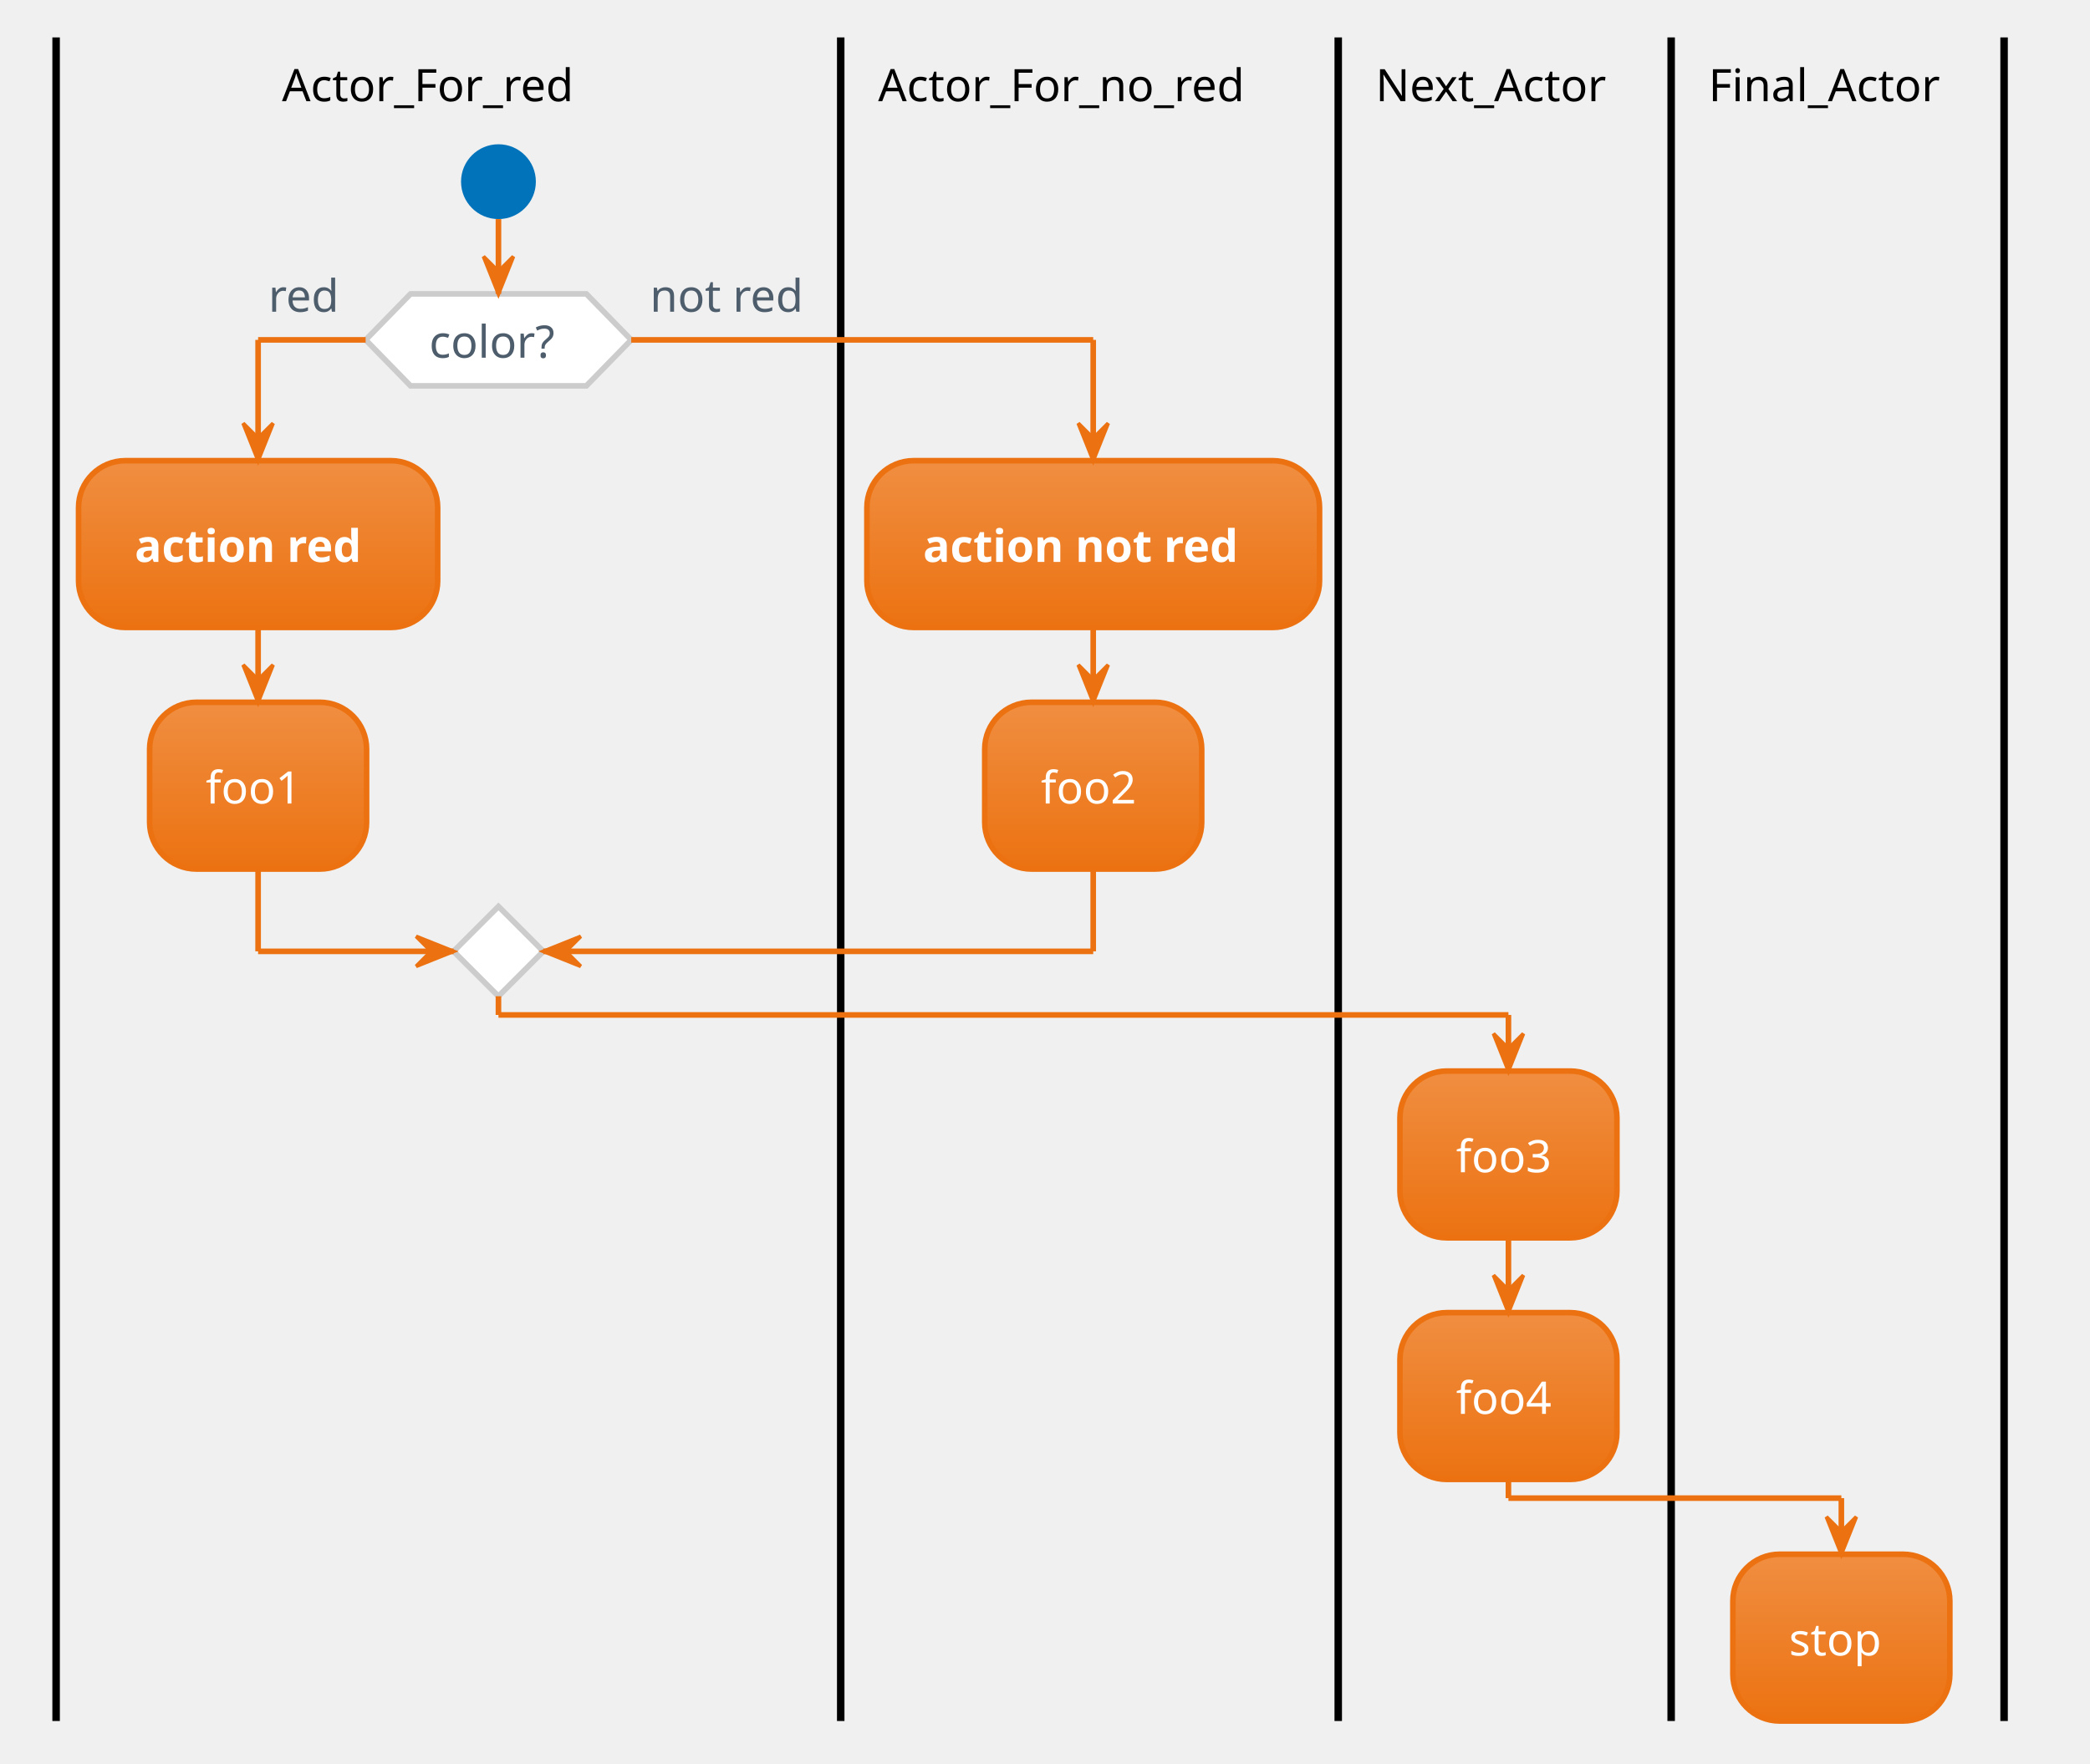
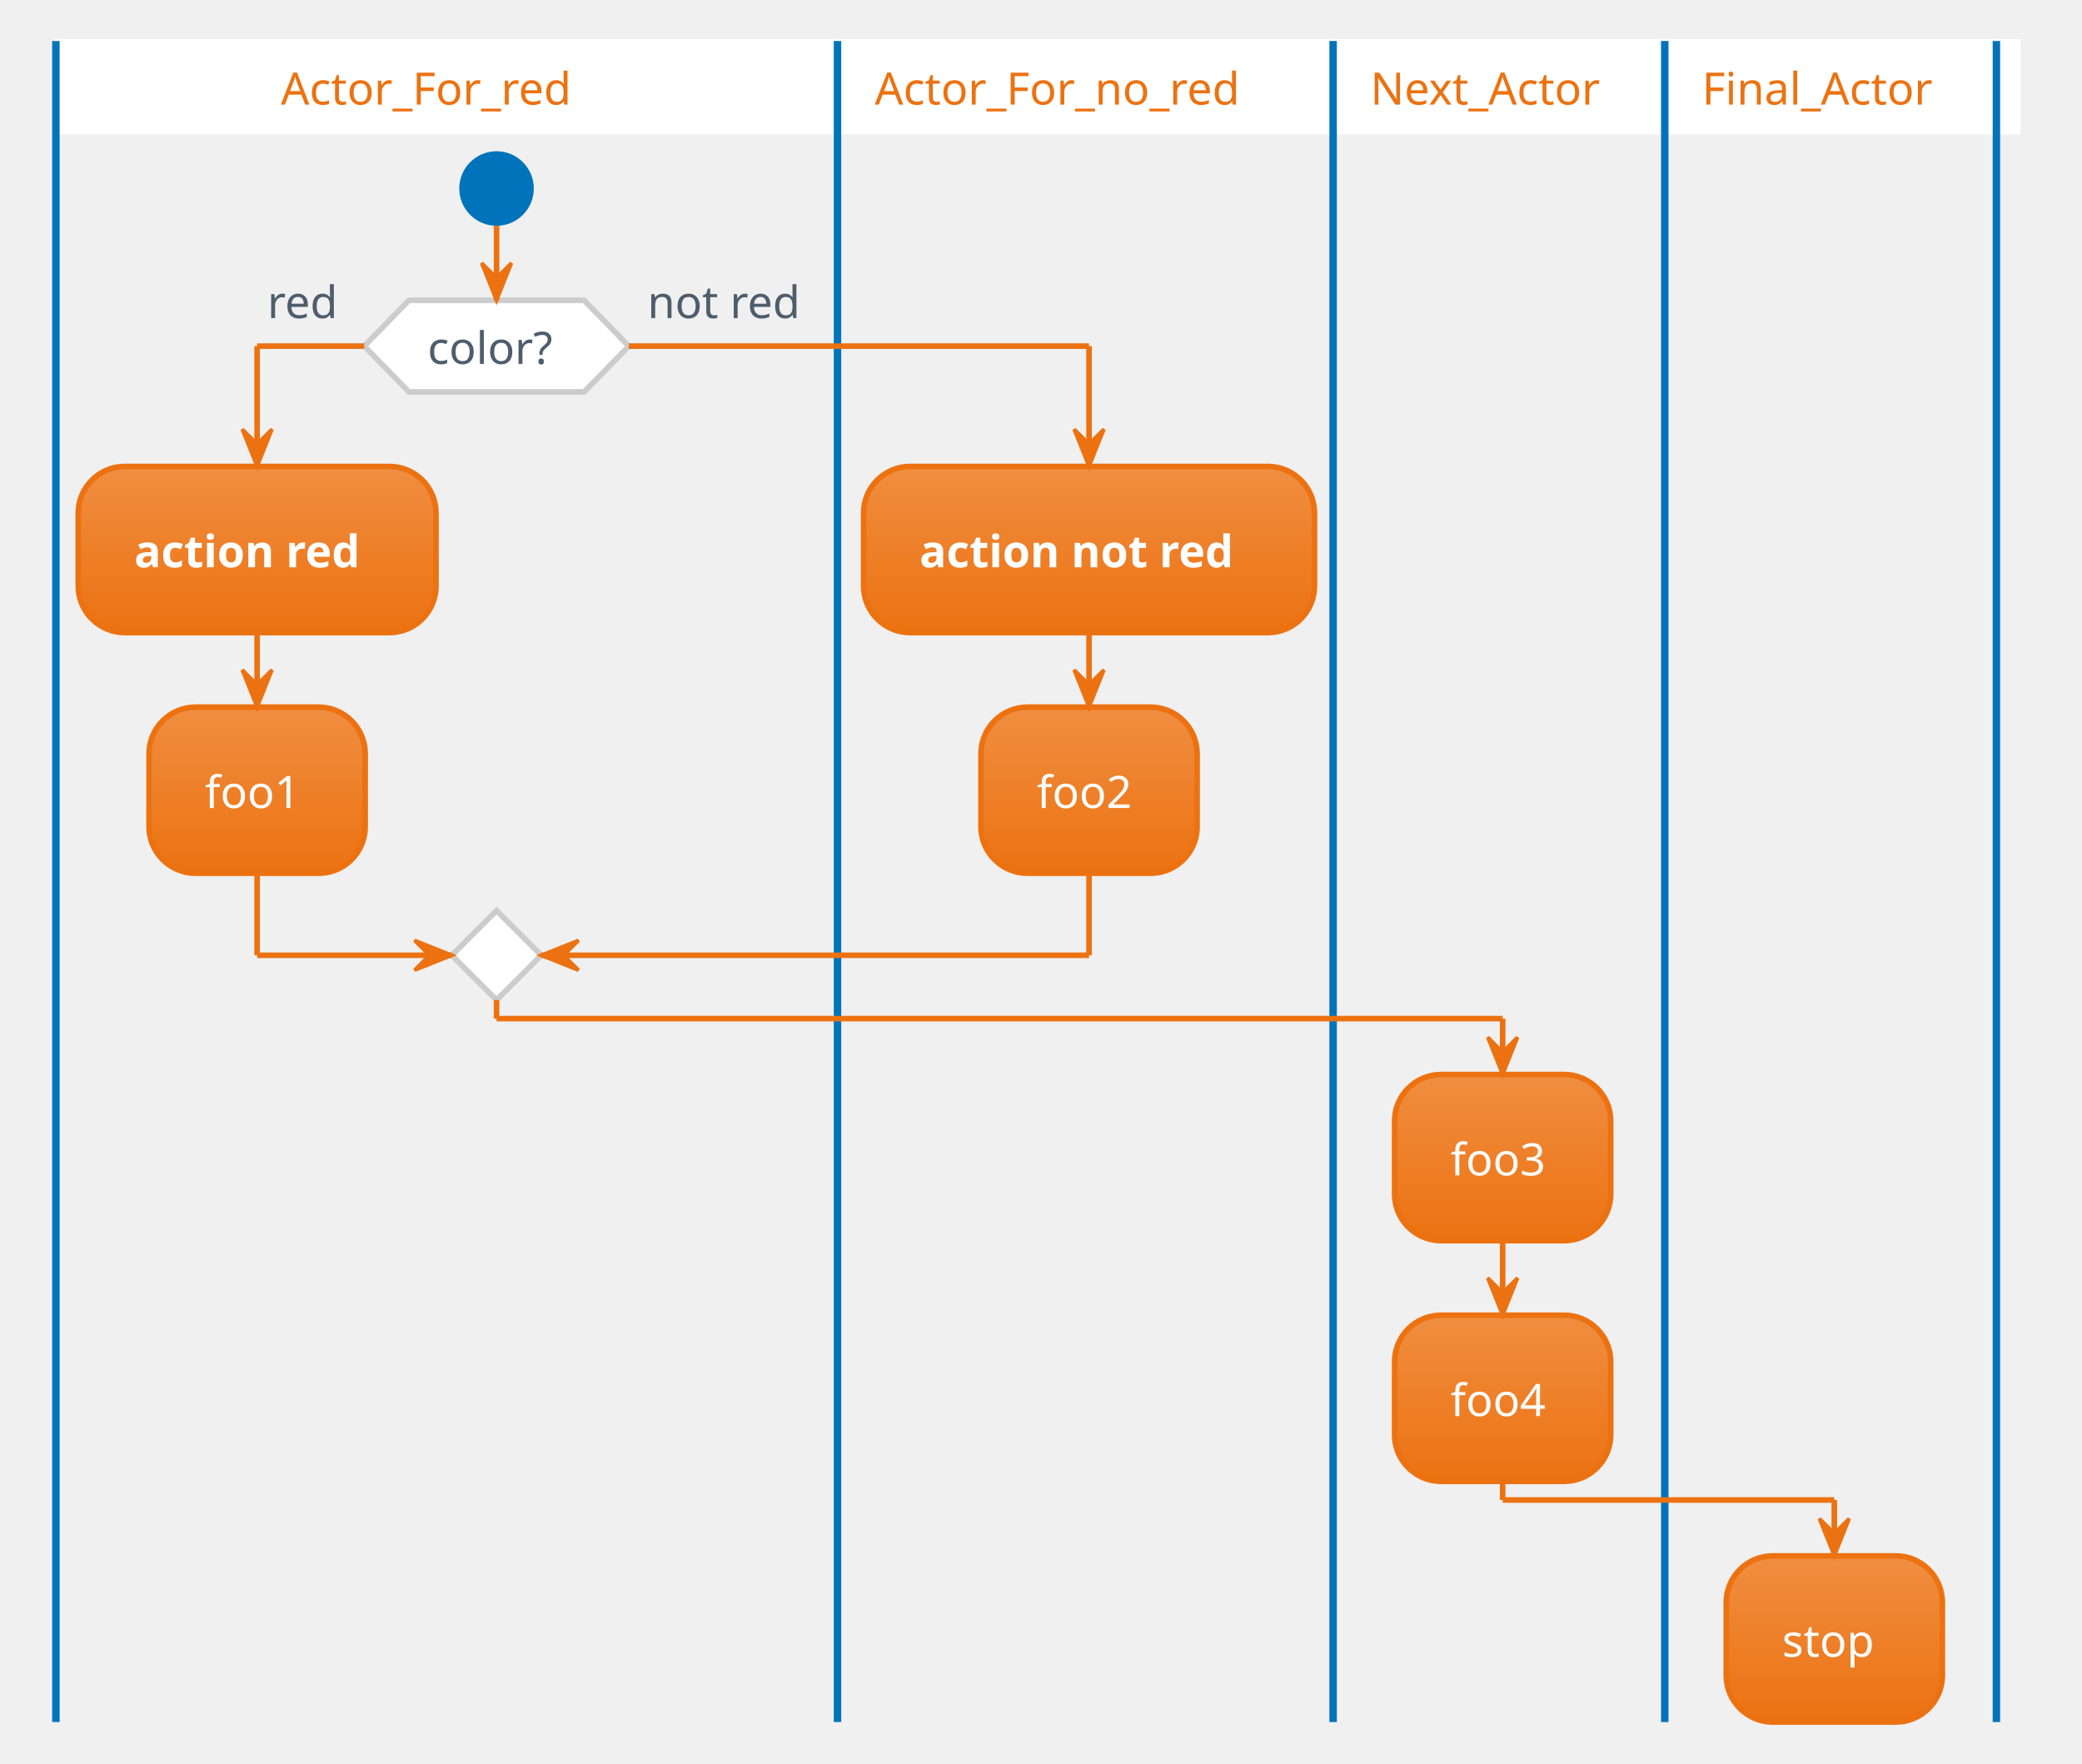
- <svg xmlns="http://www.w3.org/2000/svg" contentScriptType="application/ecmascript" contentStyleType="text/css" height="491.667px" preserveAspectRatio="none" style="width:582px;height:491px;background:#00000000;" version="1.1" viewBox="0 0 582 491" width="582.292px" zoomAndPan="magnify">
+ <svg xmlns="http://www.w3.org/2000/svg" contentScriptType="application/ecmascript" contentStyleType="text/css" height="493.75px" preserveAspectRatio="none" style="width:582px;height:493px;background:#00000000;" version="1.1" viewBox="0 0 582 493" width="582.292px" zoomAndPan="magnify">
  <defs>
-     <linearGradient id="g17xb6sjqtwzs0" x1="50%" x2="50%" y1="0%" y2="100%">
+     <linearGradient id="g1jc34io2hy8ee0" x1="50%" x2="50%" y1="0%" y2="100%">
+       <stop offset="0%" stop-color="#FFFFFF" />
+       <stop offset="100%" stop-color="#FFFFFF" />
+     </linearGradient>
+     <linearGradient id="g1jc34io2hy8ee1" x1="50%" x2="50%" y1="0%" y2="100%">
      <stop offset="0%" stop-color="#F08E41" />
      <stop offset="100%" stop-color="#EC7211" />
    </linearGradient>
  </defs>
  <g>
-     <ellipse cx="138.802" cy="50.588" fill="#0073BB" rx="10.417" ry="10.417" style="stroke:none;stroke-width:1.042;" />
-     <polygon fill="#FFFFFF" points="114.323,81.838,163.281,81.838,175.781,94.642,163.281,107.446,114.323,107.446,101.823,94.642,114.323,81.838" style="stroke:#CCCCCC;stroke-width:1.562;" />
-     <text fill="#4E5D6C" font-family="Verdana" font-size="12.5" lengthAdjust="spacing" textLength="38.542" x="119.531" y="99.613">color?</text>
-     <text fill="#4E5D6C" font-family="Verdana" font-size="12.5" lengthAdjust="spacing" textLength="21.875" x="74.74" y="86.809">red</text>
-     <text fill="#4E5D6C" font-family="Verdana" font-size="12.5" lengthAdjust="spacing" textLength="47.917" x="180.99" y="86.809">not red</text>
-     <rect fill="url(#g17xb6sjqtwzs0)" height="46.442" rx="13.021" ry="13.021" style="stroke:#EC7211;stroke-width:1.562;" width="100" x="21.875" y="128.28" />
-     <text fill="#FFFFFF" font-family="Verdana" font-size="12.5" font-weight="bold" lengthAdjust="spacing" textLength="68.75" x="37.5" y="156.472">action red</text>
-     <rect fill="url(#g17xb6sjqtwzs0)" height="46.442" rx="13.021" ry="13.021" style="stroke:#EC7211;stroke-width:1.562;" width="60.417" x="41.667" y="195.555" />
-     <text fill="#FFFFFF" font-family="Verdana" font-size="12.5" lengthAdjust="spacing" textLength="29.167" x="57.292" y="223.747">foo1</text>
-     <polygon fill="#FFFFFF" points="138.802,252.413,151.302,264.913,138.802,277.413,126.302,264.913,138.802,252.413" style="stroke:#CCCCCC;stroke-width:1.562;" />
-     <line style="stroke:#000000;stroke-width:2.083;" x1="15.625" x2="15.625" y1="10.417" y2="479.238" />
-     <rect fill="url(#g17xb6sjqtwzs0)" height="46.442" rx="13.021" ry="13.021" style="stroke:#EC7211;stroke-width:1.562;" width="126.042" x="241.406" y="128.28" />
-     <text fill="#FFFFFF" font-family="Verdana" font-size="12.5" font-weight="bold" lengthAdjust="spacing" textLength="94.792" x="257.031" y="156.472">action not red</text>
-     <rect fill="url(#g17xb6sjqtwzs0)" height="46.442" rx="13.021" ry="13.021" style="stroke:#EC7211;stroke-width:1.562;" width="60.417" x="274.219" y="195.555" />
-     <text fill="#FFFFFF" font-family="Verdana" font-size="12.5" lengthAdjust="spacing" textLength="29.167" x="289.844" y="223.747">foo2</text>
-     <line style="stroke:#000000;stroke-width:2.083;" x1="234.115" x2="234.115" y1="10.417" y2="479.238" />
-     <rect fill="url(#g17xb6sjqtwzs0)" height="46.442" rx="13.021" ry="13.021" style="stroke:#EC7211;stroke-width:1.562;" width="60.417" x="389.844" y="298.246" />
-     <text fill="#FFFFFF" font-family="Verdana" font-size="12.5" lengthAdjust="spacing" textLength="29.167" x="405.469" y="326.438">foo3</text>
-     <rect fill="url(#g17xb6sjqtwzs0)" height="46.442" rx="13.021" ry="13.021" style="stroke:#EC7211;stroke-width:1.562;" width="60.417" x="389.844" y="365.521" />
-     <text fill="#FFFFFF" font-family="Verdana" font-size="12.5" lengthAdjust="spacing" textLength="29.167" x="405.469" y="393.713">foo4</text>
-     <line style="stroke:#000000;stroke-width:2.083;" x1="372.656" x2="372.656" y1="10.417" y2="479.238" />
-     <rect fill="url(#g17xb6sjqtwzs0)" height="46.442" rx="13.021" ry="13.021" style="stroke:#EC7211;stroke-width:1.562;" width="60.417" x="482.552" y="432.796" />
-     <text fill="#FFFFFF" font-family="Verdana" font-size="12.5" lengthAdjust="spacing" textLength="29.167" x="498.177" y="460.988">stop</text>
-     <line style="stroke:#000000;stroke-width:2.083;" x1="465.365" x2="465.365" y1="10.417" y2="479.238" />
-     <line style="stroke:#000000;stroke-width:2.083;" x1="558.073" x2="558.073" y1="10.417" y2="479.238" />
-     <line style="stroke:#EC7211;stroke-width:1.562;" x1="71.875" x2="71.875" y1="174.721" y2="195.555" />
-     <polygon fill="#EC7211" points="67.708,185.138,71.875,195.555,76.042,185.138,71.875,189.305" style="stroke:#EC7211;stroke-width:1.042;" />
-     <line style="stroke:#EC7211;stroke-width:1.562;" x1="101.823" x2="71.875" y1="94.642" y2="94.642" />
-     <line style="stroke:#EC7211;stroke-width:1.562;" x1="71.875" x2="71.875" y1="94.642" y2="128.28" />
-     <polygon fill="#EC7211" points="67.708,117.863,71.875,128.28,76.042,117.863,71.875,122.03" style="stroke:#EC7211;stroke-width:1.042;" />
-     <line style="stroke:#EC7211;stroke-width:1.562;" x1="71.875" x2="71.875" y1="241.996" y2="264.913" />
-     <line style="stroke:#EC7211;stroke-width:1.562;" x1="71.875" x2="126.302" y1="264.913" y2="264.913" />
-     <polygon fill="#EC7211" points="115.885,260.746,126.302,264.913,115.885,269.08,120.052,264.913" style="stroke:#EC7211;stroke-width:1.042;" />
-     <line style="stroke:#EC7211;stroke-width:1.562;" x1="138.802" x2="138.802" y1="61.005" y2="81.838" />
-     <polygon fill="#EC7211" points="134.635,71.421,138.802,81.838,142.969,71.421,138.802,75.588" style="stroke:#EC7211;stroke-width:1.042;" />
-     <line style="stroke:#EC7211;stroke-width:1.562;" x1="304.427" x2="304.427" y1="174.721" y2="195.555" />
-     <polygon fill="#EC7211" points="300.26,185.138,304.427,195.555,308.594,185.138,304.427,189.305" style="stroke:#EC7211;stroke-width:1.042;" />
-     <line style="stroke:#EC7211;stroke-width:1.562;" x1="420.052" x2="420.052" y1="344.688" y2="365.521" />
-     <polygon fill="#EC7211" points="415.885,355.105,420.052,365.521,424.219,355.105,420.052,359.271" style="stroke:#EC7211;stroke-width:1.042;" />
-     <line style="stroke:#EC7211;stroke-width:1.562;" x1="175.781" x2="304.427" y1="94.642" y2="94.642" />
-     <line style="stroke:#EC7211;stroke-width:1.562;" x1="304.427" x2="304.427" y1="94.642" y2="128.28" />
-     <polygon fill="#EC7211" points="300.26,117.863,304.427,128.28,308.594,117.863,304.427,122.03" style="stroke:#EC7211;stroke-width:1.042;" />
-     <line style="stroke:#EC7211;stroke-width:1.562;" x1="304.427" x2="304.427" y1="241.996" y2="264.913" />
-     <line style="stroke:#EC7211;stroke-width:1.562;" x1="304.427" x2="151.302" y1="264.913" y2="264.913" />
-     <polygon fill="#EC7211" points="161.719,260.746,151.302,264.913,161.719,269.08,157.552,264.913" style="stroke:#EC7211;stroke-width:1.042;" />
-     <line style="stroke:#EC7211;stroke-width:1.562;" x1="138.802" x2="138.802" y1="277.413" y2="282.621" />
-     <line style="stroke:#EC7211;stroke-width:1.562;" x1="138.802" x2="420.052" y1="282.621" y2="282.621" />
-     <line style="stroke:#EC7211;stroke-width:1.562;" x1="420.052" x2="420.052" y1="282.621" y2="298.246" />
-     <polygon fill="#EC7211" points="415.885,287.83,420.052,298.246,424.219,287.83,420.052,291.996" style="stroke:#EC7211;stroke-width:1.042;" />
-     <line style="stroke:#EC7211;stroke-width:1.562;" x1="420.052" x2="420.052" y1="411.963" y2="417.171" />
-     <line style="stroke:#EC7211;stroke-width:1.562;" x1="420.052" x2="512.76" y1="417.171" y2="417.171" />
-     <line style="stroke:#EC7211;stroke-width:1.562;" x1="512.76" x2="512.76" y1="417.171" y2="432.796" />
-     <polygon fill="#EC7211" points="508.594,422.38,512.76,432.796,516.927,422.38,512.76,426.546" style="stroke:#EC7211;stroke-width:1.042;" />
-     <text fill="#000000" font-family="Verdana" font-size="12.5" lengthAdjust="spacing" textLength="92.708" x="78.516" y="28.192">Actor_For_red</text>
-     <text fill="#000000" font-family="Verdana" font-size="12.5" lengthAdjust="spacing" textLength="117.708" x="244.531" y="28.192">Actor_For_no_red</text>
-     <text fill="#000000" font-family="Verdana" font-size="12.5" lengthAdjust="spacing" textLength="71.875" x="383.073" y="28.192">Next_Actor</text>
-     <text fill="#000000" font-family="Verdana" font-size="12.5" lengthAdjust="spacing" textLength="71.875" x="475.781" y="28.192">Final_Actor</text>
+     <rect fill="url(#g1jc34io2hy8ee0)" height="25.608" style="stroke:url(#g1jc34io2hy8ee0);stroke-width:1.042;" width="548.698" x="15.625" y="11.458" />
+     <ellipse cx="138.802" cy="52.692" fill="#0073BB" rx="10.417" ry="10.417" style="stroke:none;stroke-width:1.042;" />
+     <polygon fill="#FFFFFF" points="114.323,83.942,163.281,83.942,175.781,96.746,163.281,109.55,114.323,109.55,101.823,96.746,114.323,83.942" style="stroke:#CCCCCC;stroke-width:1.562;" />
+     <text fill="#4E5D6C" font-family="Verdana" font-size="12.5" lengthAdjust="spacing" textLength="38.542" x="119.531" y="101.717">color?</text>
+     <text fill="#4E5D6C" font-family="Verdana" font-size="12.5" lengthAdjust="spacing" textLength="21.875" x="74.74" y="88.913">red</text>
+     <text fill="#4E5D6C" font-family="Verdana" font-size="12.5" lengthAdjust="spacing" textLength="47.917" x="180.99" y="88.913">not red</text>
+     <rect fill="url(#g1jc34io2hy8ee1)" height="46.442" rx="13.021" ry="13.021" style="stroke:#EC7211;stroke-width:1.562;" width="100" x="21.875" y="130.383" />
+     <text fill="#FFFFFF" font-family="Verdana" font-size="12.5" font-weight="bold" lengthAdjust="spacing" textLength="68.75" x="37.5" y="158.575">action red</text>
+     <rect fill="url(#g1jc34io2hy8ee1)" height="46.442" rx="13.021" ry="13.021" style="stroke:#EC7211;stroke-width:1.562;" width="60.417" x="41.667" y="197.658" />
+     <text fill="#FFFFFF" font-family="Verdana" font-size="12.5" lengthAdjust="spacing" textLength="29.167" x="57.292" y="225.85">foo1</text>
+     <polygon fill="#FFFFFF" points="138.802,254.517,151.302,267.017,138.802,279.517,126.302,267.017,138.802,254.517" style="stroke:#CCCCCC;stroke-width:1.562;" />
+     <line style="stroke:#0073BB;stroke-width:2.083;" x1="15.625" x2="15.625" y1="11.458" y2="481.342" />
+     <rect fill="url(#g1jc34io2hy8ee1)" height="46.442" rx="13.021" ry="13.021" style="stroke:#EC7211;stroke-width:1.562;" width="126.042" x="241.406" y="130.383" />
+     <text fill="#FFFFFF" font-family="Verdana" font-size="12.5" font-weight="bold" lengthAdjust="spacing" textLength="94.792" x="257.031" y="158.575">action not red</text>
+     <rect fill="url(#g1jc34io2hy8ee1)" height="46.442" rx="13.021" ry="13.021" style="stroke:#EC7211;stroke-width:1.562;" width="60.417" x="274.219" y="197.658" />
+     <text fill="#FFFFFF" font-family="Verdana" font-size="12.5" lengthAdjust="spacing" textLength="29.167" x="289.844" y="225.85">foo2</text>
+     <line style="stroke:#0073BB;stroke-width:2.083;" x1="234.115" x2="234.115" y1="11.458" y2="481.342" />
+     <rect fill="url(#g1jc34io2hy8ee1)" height="46.442" rx="13.021" ry="13.021" style="stroke:#EC7211;stroke-width:1.562;" width="60.417" x="389.844" y="300.35" />
+     <text fill="#FFFFFF" font-family="Verdana" font-size="12.5" lengthAdjust="spacing" textLength="29.167" x="405.469" y="328.542">foo3</text>
+     <rect fill="url(#g1jc34io2hy8ee1)" height="46.442" rx="13.021" ry="13.021" style="stroke:#EC7211;stroke-width:1.562;" width="60.417" x="389.844" y="367.625" />
+     <text fill="#FFFFFF" font-family="Verdana" font-size="12.5" lengthAdjust="spacing" textLength="29.167" x="405.469" y="395.817">foo4</text>
+     <line style="stroke:#0073BB;stroke-width:2.083;" x1="372.656" x2="372.656" y1="11.458" y2="481.342" />
+     <rect fill="url(#g1jc34io2hy8ee1)" height="46.442" rx="13.021" ry="13.021" style="stroke:#EC7211;stroke-width:1.562;" width="60.417" x="482.552" y="434.9" />
+     <text fill="#FFFFFF" font-family="Verdana" font-size="12.5" lengthAdjust="spacing" textLength="29.167" x="498.177" y="463.092">stop</text>
+     <line style="stroke:#0073BB;stroke-width:2.083;" x1="465.365" x2="465.365" y1="11.458" y2="481.342" />
+     <line style="stroke:#0073BB;stroke-width:2.083;" x1="558.073" x2="558.073" y1="11.458" y2="481.342" />
+     <line style="stroke:#EC7211;stroke-width:1.562;" x1="71.875" x2="71.875" y1="176.825" y2="197.658" />
+     <polygon fill="#EC7211" points="67.708,187.242,71.875,197.658,76.042,187.242,71.875,191.408" style="stroke:#EC7211;stroke-width:1.042;" />
+     <line style="stroke:#EC7211;stroke-width:1.562;" x1="101.823" x2="71.875" y1="96.746" y2="96.746" />
+     <line style="stroke:#EC7211;stroke-width:1.562;" x1="71.875" x2="71.875" y1="96.746" y2="130.383" />
+     <polygon fill="#EC7211" points="67.708,119.967,71.875,130.383,76.042,119.967,71.875,124.133" style="stroke:#EC7211;stroke-width:1.042;" />
+     <line style="stroke:#EC7211;stroke-width:1.562;" x1="71.875" x2="71.875" y1="244.1" y2="267.017" />
+     <line style="stroke:#EC7211;stroke-width:1.562;" x1="71.875" x2="126.302" y1="267.017" y2="267.017" />
+     <polygon fill="#EC7211" points="115.885,262.85,126.302,267.017,115.885,271.183,120.052,267.017" style="stroke:#EC7211;stroke-width:1.042;" />
+     <line style="stroke:#EC7211;stroke-width:1.562;" x1="138.802" x2="138.802" y1="63.108" y2="83.942" />
+     <polygon fill="#EC7211" points="134.635,73.525,138.802,83.942,142.969,73.525,138.802,77.692" style="stroke:#EC7211;stroke-width:1.042;" />
+     <line style="stroke:#EC7211;stroke-width:1.562;" x1="304.427" x2="304.427" y1="176.825" y2="197.658" />
+     <polygon fill="#EC7211" points="300.26,187.242,304.427,197.658,308.594,187.242,304.427,191.408" style="stroke:#EC7211;stroke-width:1.042;" />
+     <line style="stroke:#EC7211;stroke-width:1.562;" x1="420.052" x2="420.052" y1="346.792" y2="367.625" />
+     <polygon fill="#EC7211" points="415.885,357.208,420.052,367.625,424.219,357.208,420.052,361.375" style="stroke:#EC7211;stroke-width:1.042;" />
+     <line style="stroke:#EC7211;stroke-width:1.562;" x1="175.781" x2="304.427" y1="96.746" y2="96.746" />
+     <line style="stroke:#EC7211;stroke-width:1.562;" x1="304.427" x2="304.427" y1="96.746" y2="130.383" />
+     <polygon fill="#EC7211" points="300.26,119.967,304.427,130.383,308.594,119.967,304.427,124.133" style="stroke:#EC7211;stroke-width:1.042;" />
+     <line style="stroke:#EC7211;stroke-width:1.562;" x1="304.427" x2="304.427" y1="244.1" y2="267.017" />
+     <line style="stroke:#EC7211;stroke-width:1.562;" x1="304.427" x2="151.302" y1="267.017" y2="267.017" />
+     <polygon fill="#EC7211" points="161.719,262.85,151.302,267.017,161.719,271.183,157.552,267.017" style="stroke:#EC7211;stroke-width:1.042;" />
+     <line style="stroke:#EC7211;stroke-width:1.562;" x1="138.802" x2="138.802" y1="279.517" y2="284.725" />
+     <line style="stroke:#EC7211;stroke-width:1.562;" x1="138.802" x2="420.052" y1="284.725" y2="284.725" />
+     <line style="stroke:#EC7211;stroke-width:1.562;" x1="420.052" x2="420.052" y1="284.725" y2="300.35" />
+     <polygon fill="#EC7211" points="415.885,289.933,420.052,300.35,424.219,289.933,420.052,294.1" style="stroke:#EC7211;stroke-width:1.042;" />
+     <line style="stroke:#EC7211;stroke-width:1.562;" x1="420.052" x2="420.052" y1="414.067" y2="419.275" />
+     <line style="stroke:#EC7211;stroke-width:1.562;" x1="420.052" x2="512.76" y1="419.275" y2="419.275" />
+     <line style="stroke:#EC7211;stroke-width:1.562;" x1="512.76" x2="512.76" y1="419.275" y2="434.9" />
+     <polygon fill="#EC7211" points="508.594,424.483,512.76,434.9,516.927,424.483,512.76,428.65" style="stroke:#EC7211;stroke-width:1.042;" />
+     <text fill="#EC7211" font-family="Verdana" font-size="12.5" lengthAdjust="spacing" textLength="92.708" x="78.516" y="29.234">Actor_For_red</text>
+     <text fill="#EC7211" font-family="Verdana" font-size="12.5" lengthAdjust="spacing" textLength="117.708" x="244.531" y="29.234">Actor_For_no_red</text>
+     <text fill="#EC7211" font-family="Verdana" font-size="12.5" lengthAdjust="spacing" textLength="71.875" x="383.073" y="29.234">Next_Actor</text>
+     <text fill="#EC7211" font-family="Verdana" font-size="12.5" lengthAdjust="spacing" textLength="71.875" x="475.781" y="29.234">Final_Actor</text>
  </g>
</svg>
